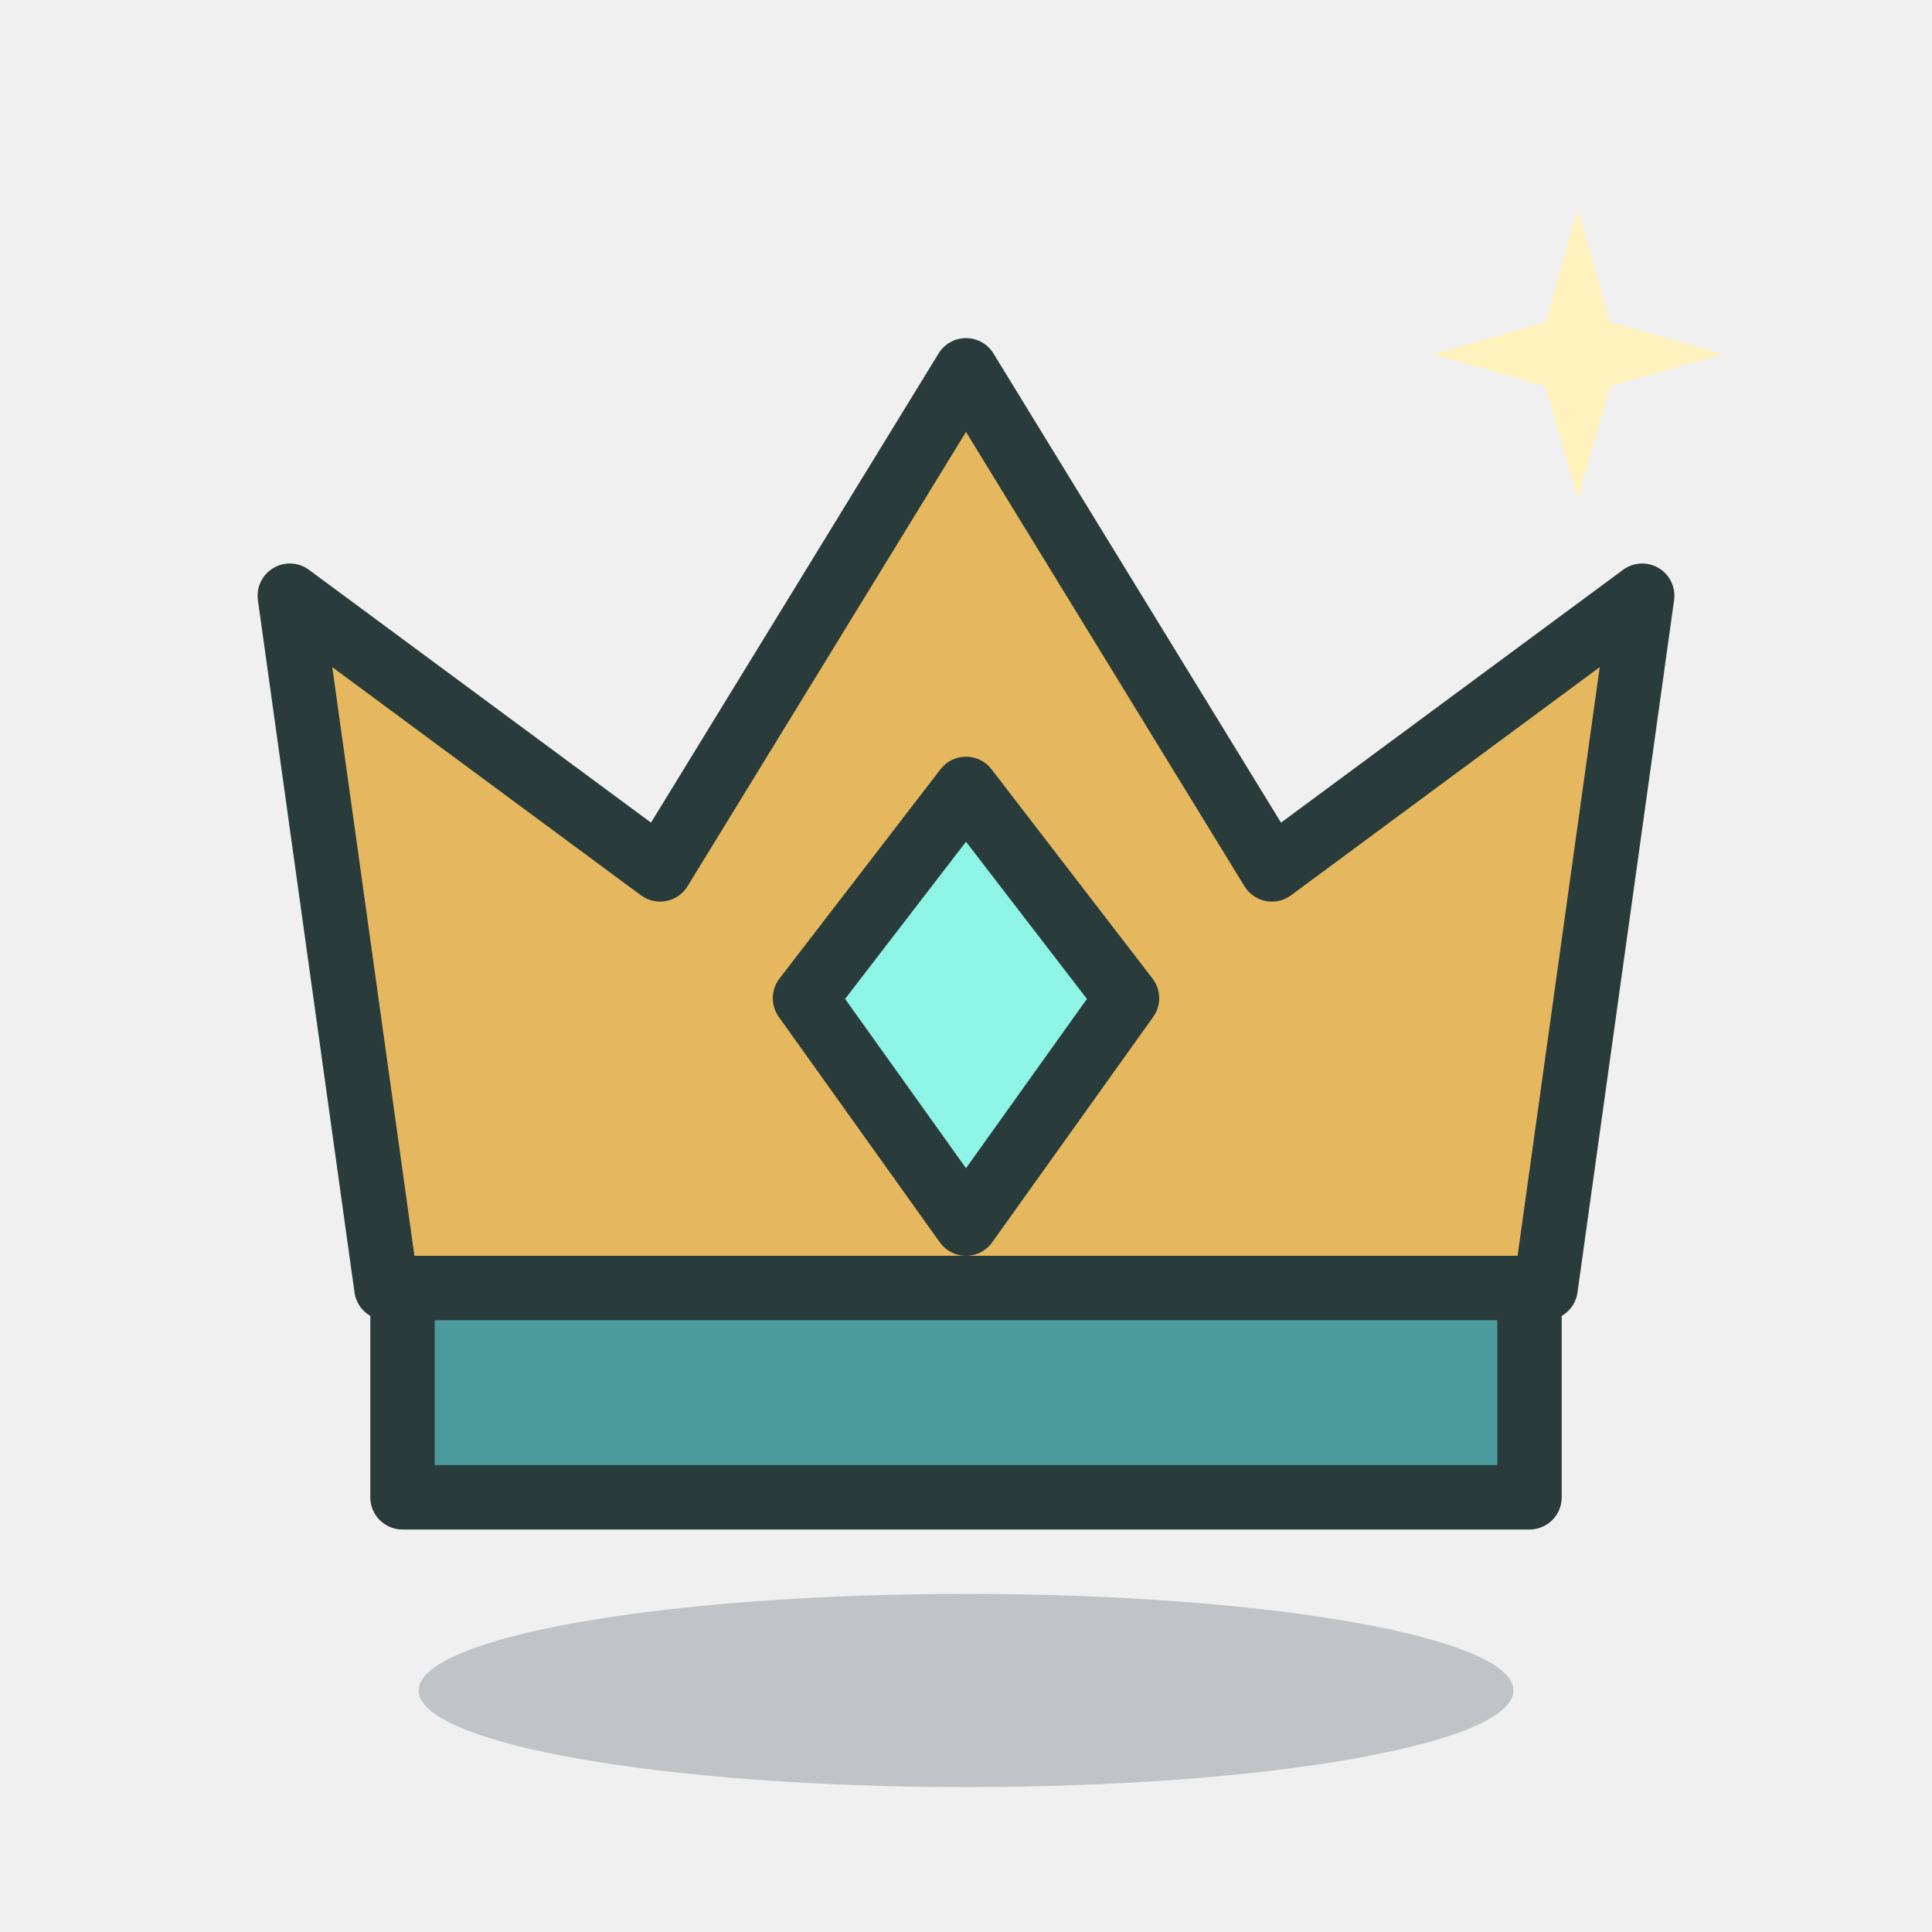
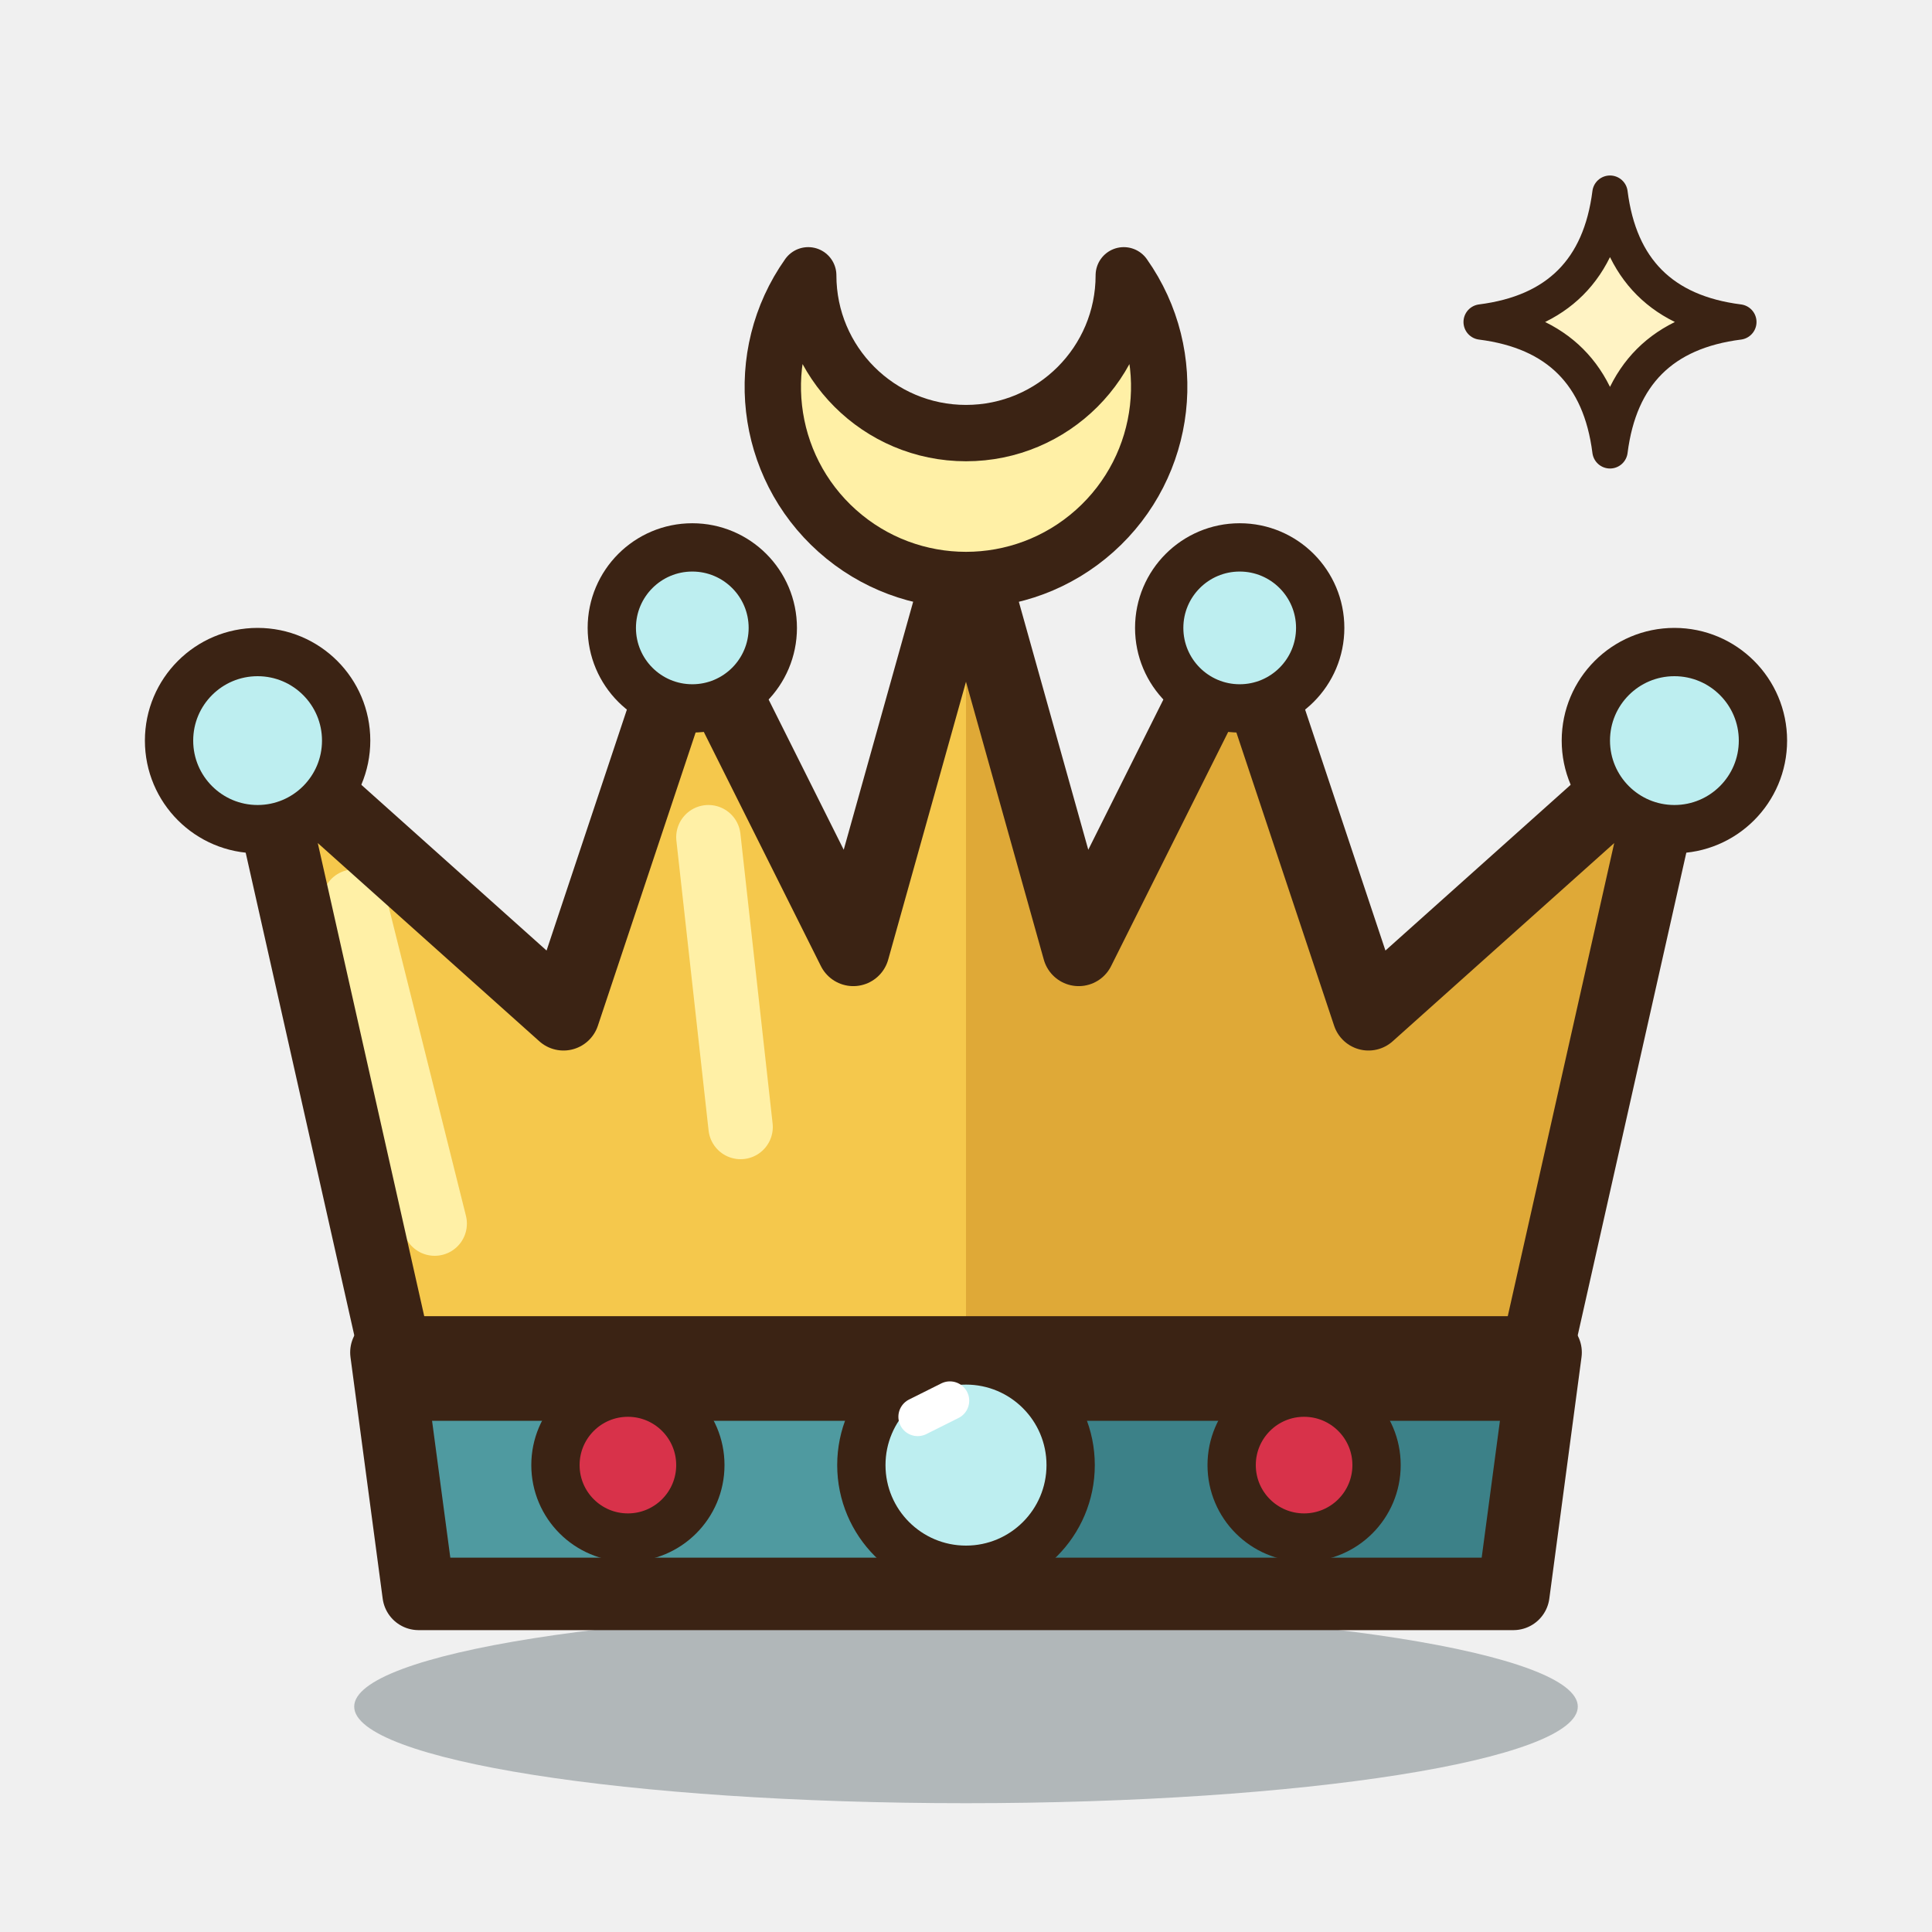
<svg xmlns="http://www.w3.org/2000/svg" width="120" height="120" viewBox="0 0 120 120">
-   <ellipse cx="60" cy="105" rx="34" ry="6" fill="#132e37" opacity=".22" />
-   <g stroke="#293c3b" stroke-width="4" stroke-linejoin="round" stroke-linecap="round">
-     <path d="m24 80-6-43 23 17 19-31 19 31 23-17-6 43Z" fill="#e5b85f" />
-     <path d="M25 80h70v13H25Z" fill="#4c9b9c" />
-     <path d="m60 49 10 13-10 14-10-14Z" fill="#8ef4e6" />
-   </g>
-   <path d="m98 13 2 7 7 2-7 2-2 7-2-7-7-2 7-2Z" fill="#fff2bc" />
+   <ellipse cx="60" cy="106" rx="38" ry="6" fill="#10232c" opacity=".28" />
+   <path d="M25 86L16 46L35 63L43 39L53 59L60 34L67 59L77 39L85 63L104 46L95 86Z" fill="#f5c84c" />
+   <path d="M60 34L67 59L77 39L85 63L104 46L95 86H60Z" fill="#c98a22" opacity=".5" />
+   <path d="M27 76L22 56M44 52L46 70" fill="none" stroke="#fff0a6" stroke-width="4" stroke-linecap="round" stroke-linejoin="round" />
+   <path d="M24 84H96L94 99H26Z" fill="#4f9aa0" />
+   <path d="M60 84H96L94 99H60Z" fill="#2f6f78" opacity=".6" />
+   <path d="M25 86L16 46L35 63L43 39L53 59L60 34L67 59L77 39L85 63L104 46L95 86Z" fill="none" stroke="#3b2314" stroke-width="4.5" stroke-linejoin="round" stroke-linecap="round" />
+   <path d="M24 84H96L94 99H26Z" fill="none" stroke="#3b2314" stroke-width="4.5" stroke-linejoin="round" stroke-linecap="round" />
+   <circle cx="16.0" cy="46.0" r="5.5" fill="#bdeef0" stroke="#3b2314" stroke-width="3.0" />
+   <circle cx="43.0" cy="39.0" r="5" fill="#bdeef0" stroke="#3b2314" stroke-width="3.0" />
+   <circle cx="77.0" cy="39.0" r="5" fill="#bdeef0" stroke="#3b2314" stroke-width="3.0" />
+   <circle cx="104.0" cy="46.0" r="5.5" fill="#bdeef0" stroke="#3b2314" stroke-width="3.0" />
+   <path d="M66.9 14.2A12 12 0 1 0 66.9 33.8A9.1 9.1 0 0 1 66.9 14.2Z" fill="#fff0a6" stroke="#3b2314" stroke-width="3.5" stroke-linejoin="round" transform="rotate(-90 60 24)" />
+   <circle cx="60.0" cy="91.0" r="6.5" fill="#bdeef0" stroke="#3b2314" stroke-width="3.0" />
+   <circle cx="39.0" cy="91.0" r="4.5" fill="#d8324a" stroke="#3b2314" stroke-width="3.0" />
+   <circle cx="81.0" cy="91.0" r="4.5" fill="#d8324a" stroke="#3b2314" stroke-width="3.0" />
+   <path d="M57 88L59 87" fill="none" stroke="#ffffff" stroke-width="2.4" stroke-linecap="round" stroke-linejoin="round" />
+   <path d="M100 12Q100.9 19.1 108 20Q100.9 20.9 100 28Q99.1 20.9 92 20Q99.1 19.1 100 12Z" fill="#fff3c4" stroke="#3b2314" stroke-width="2.2" stroke-linejoin="round" />
</svg>
